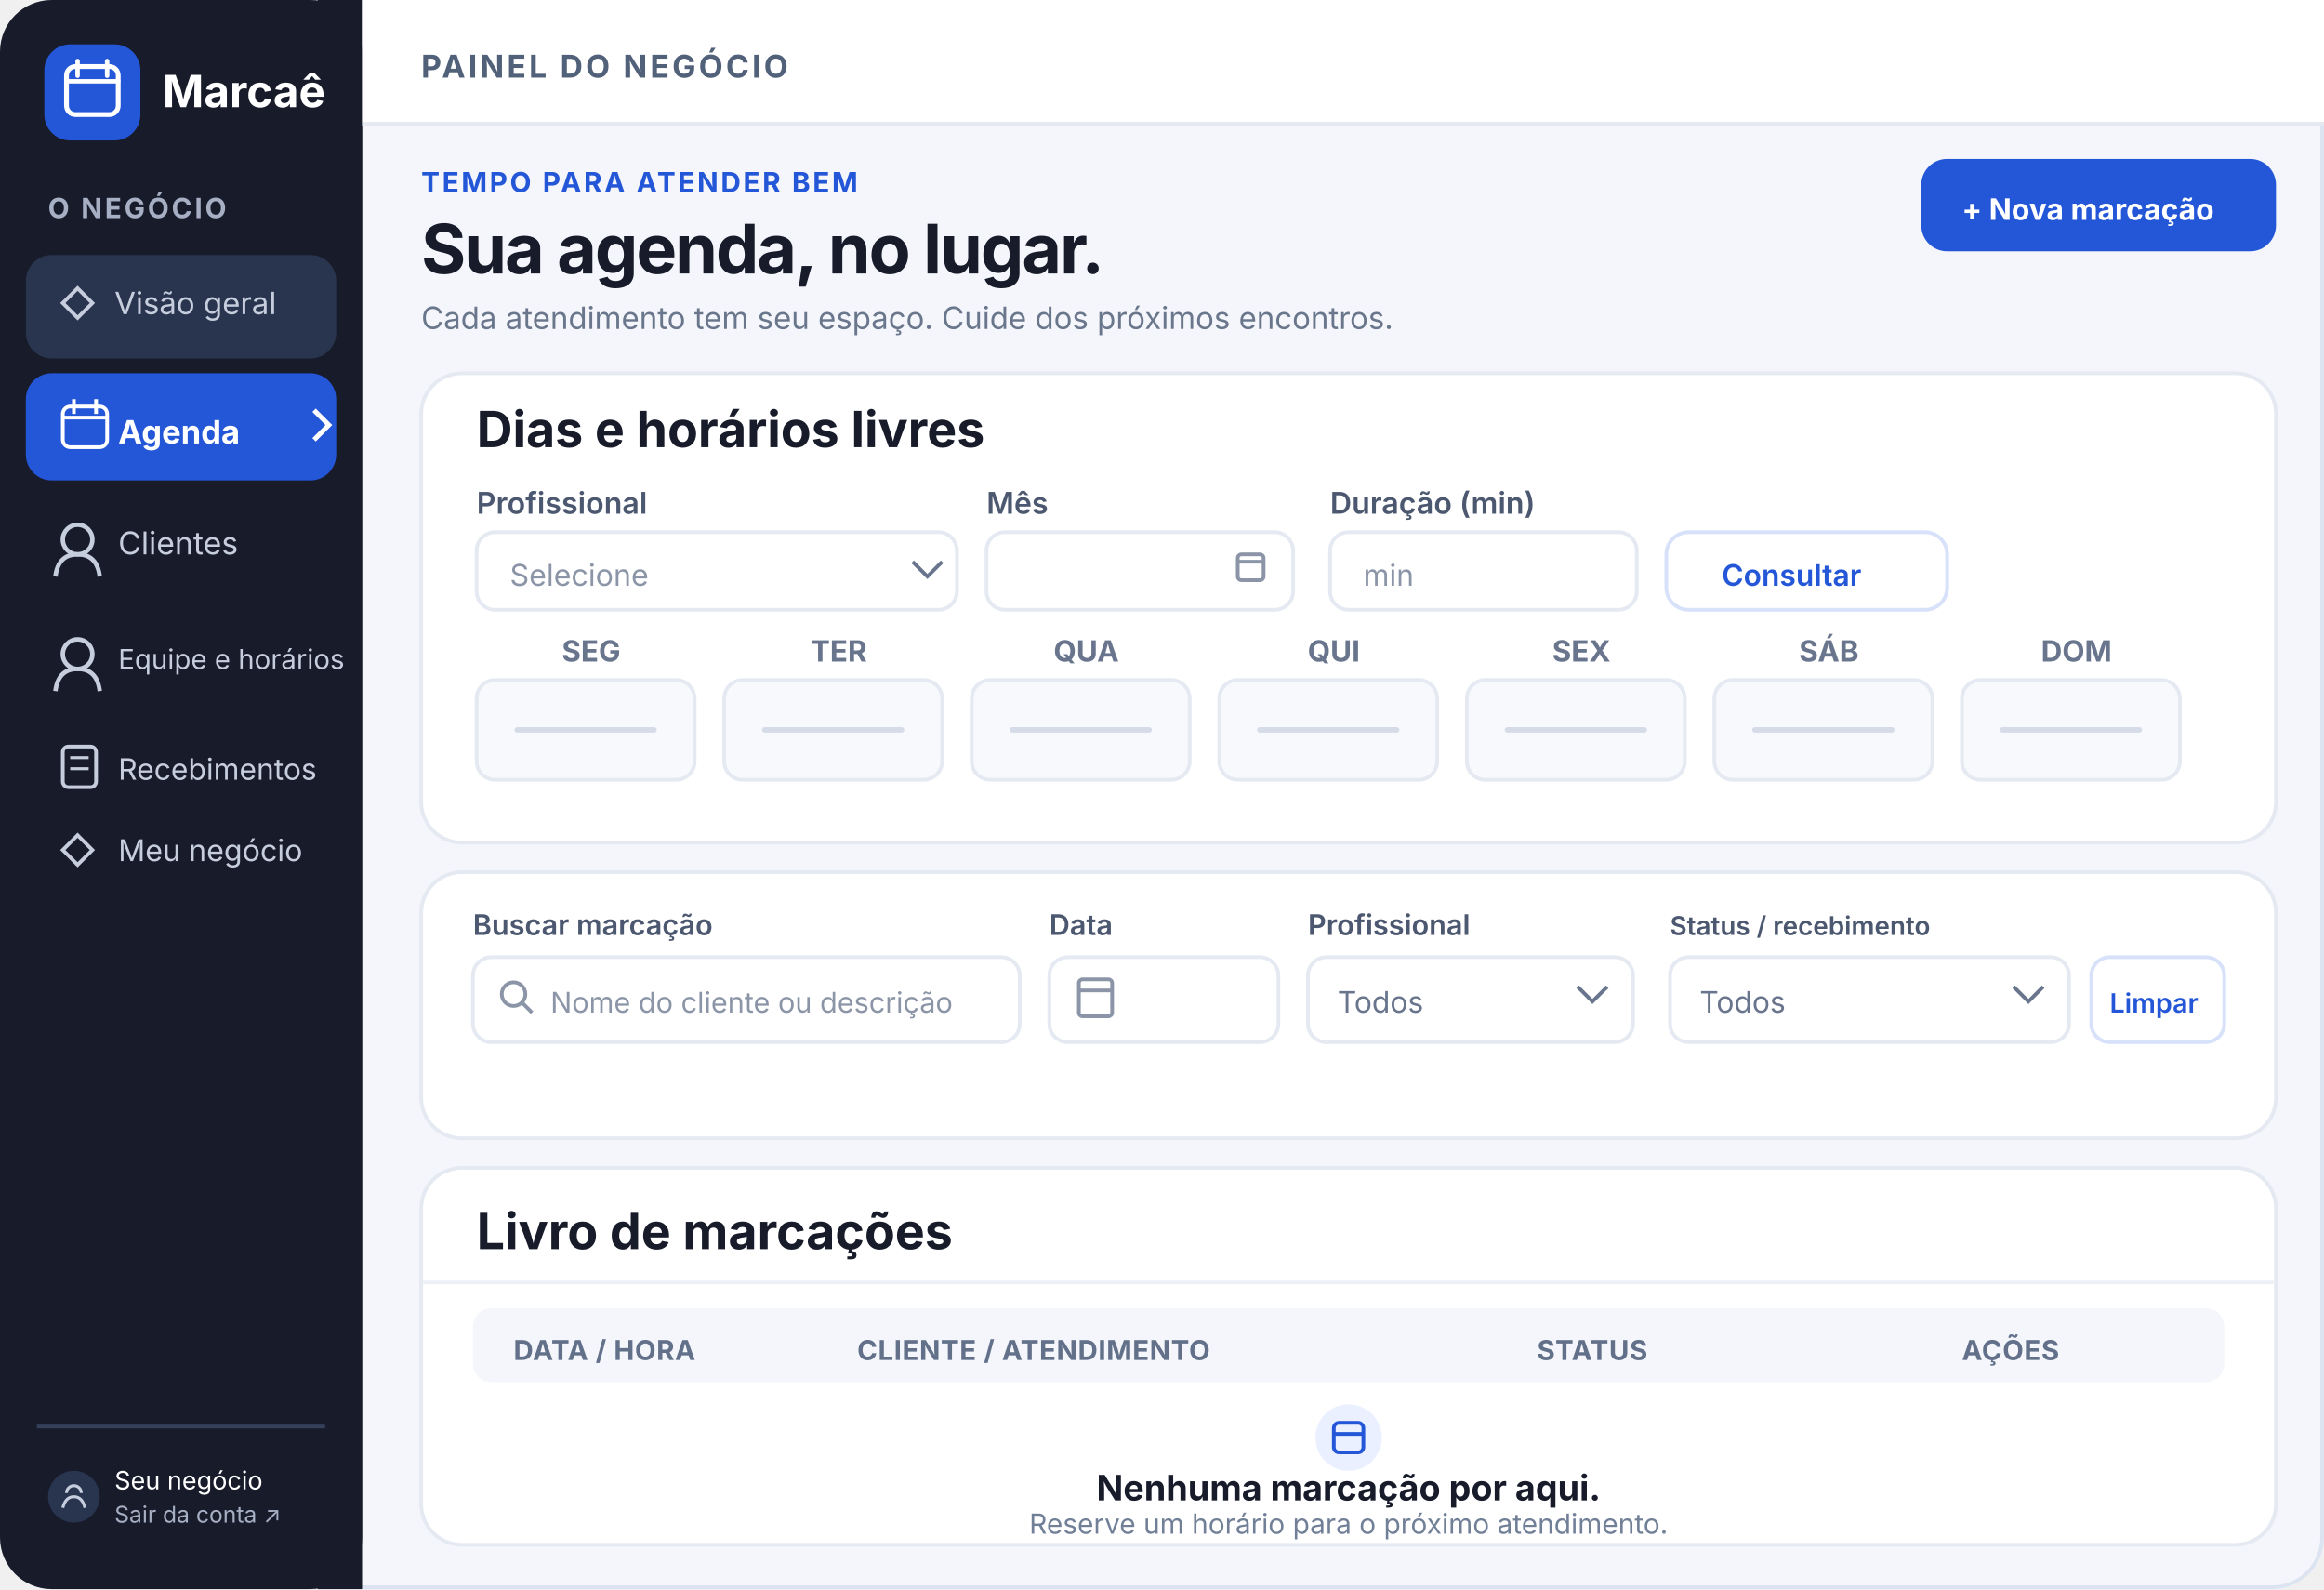
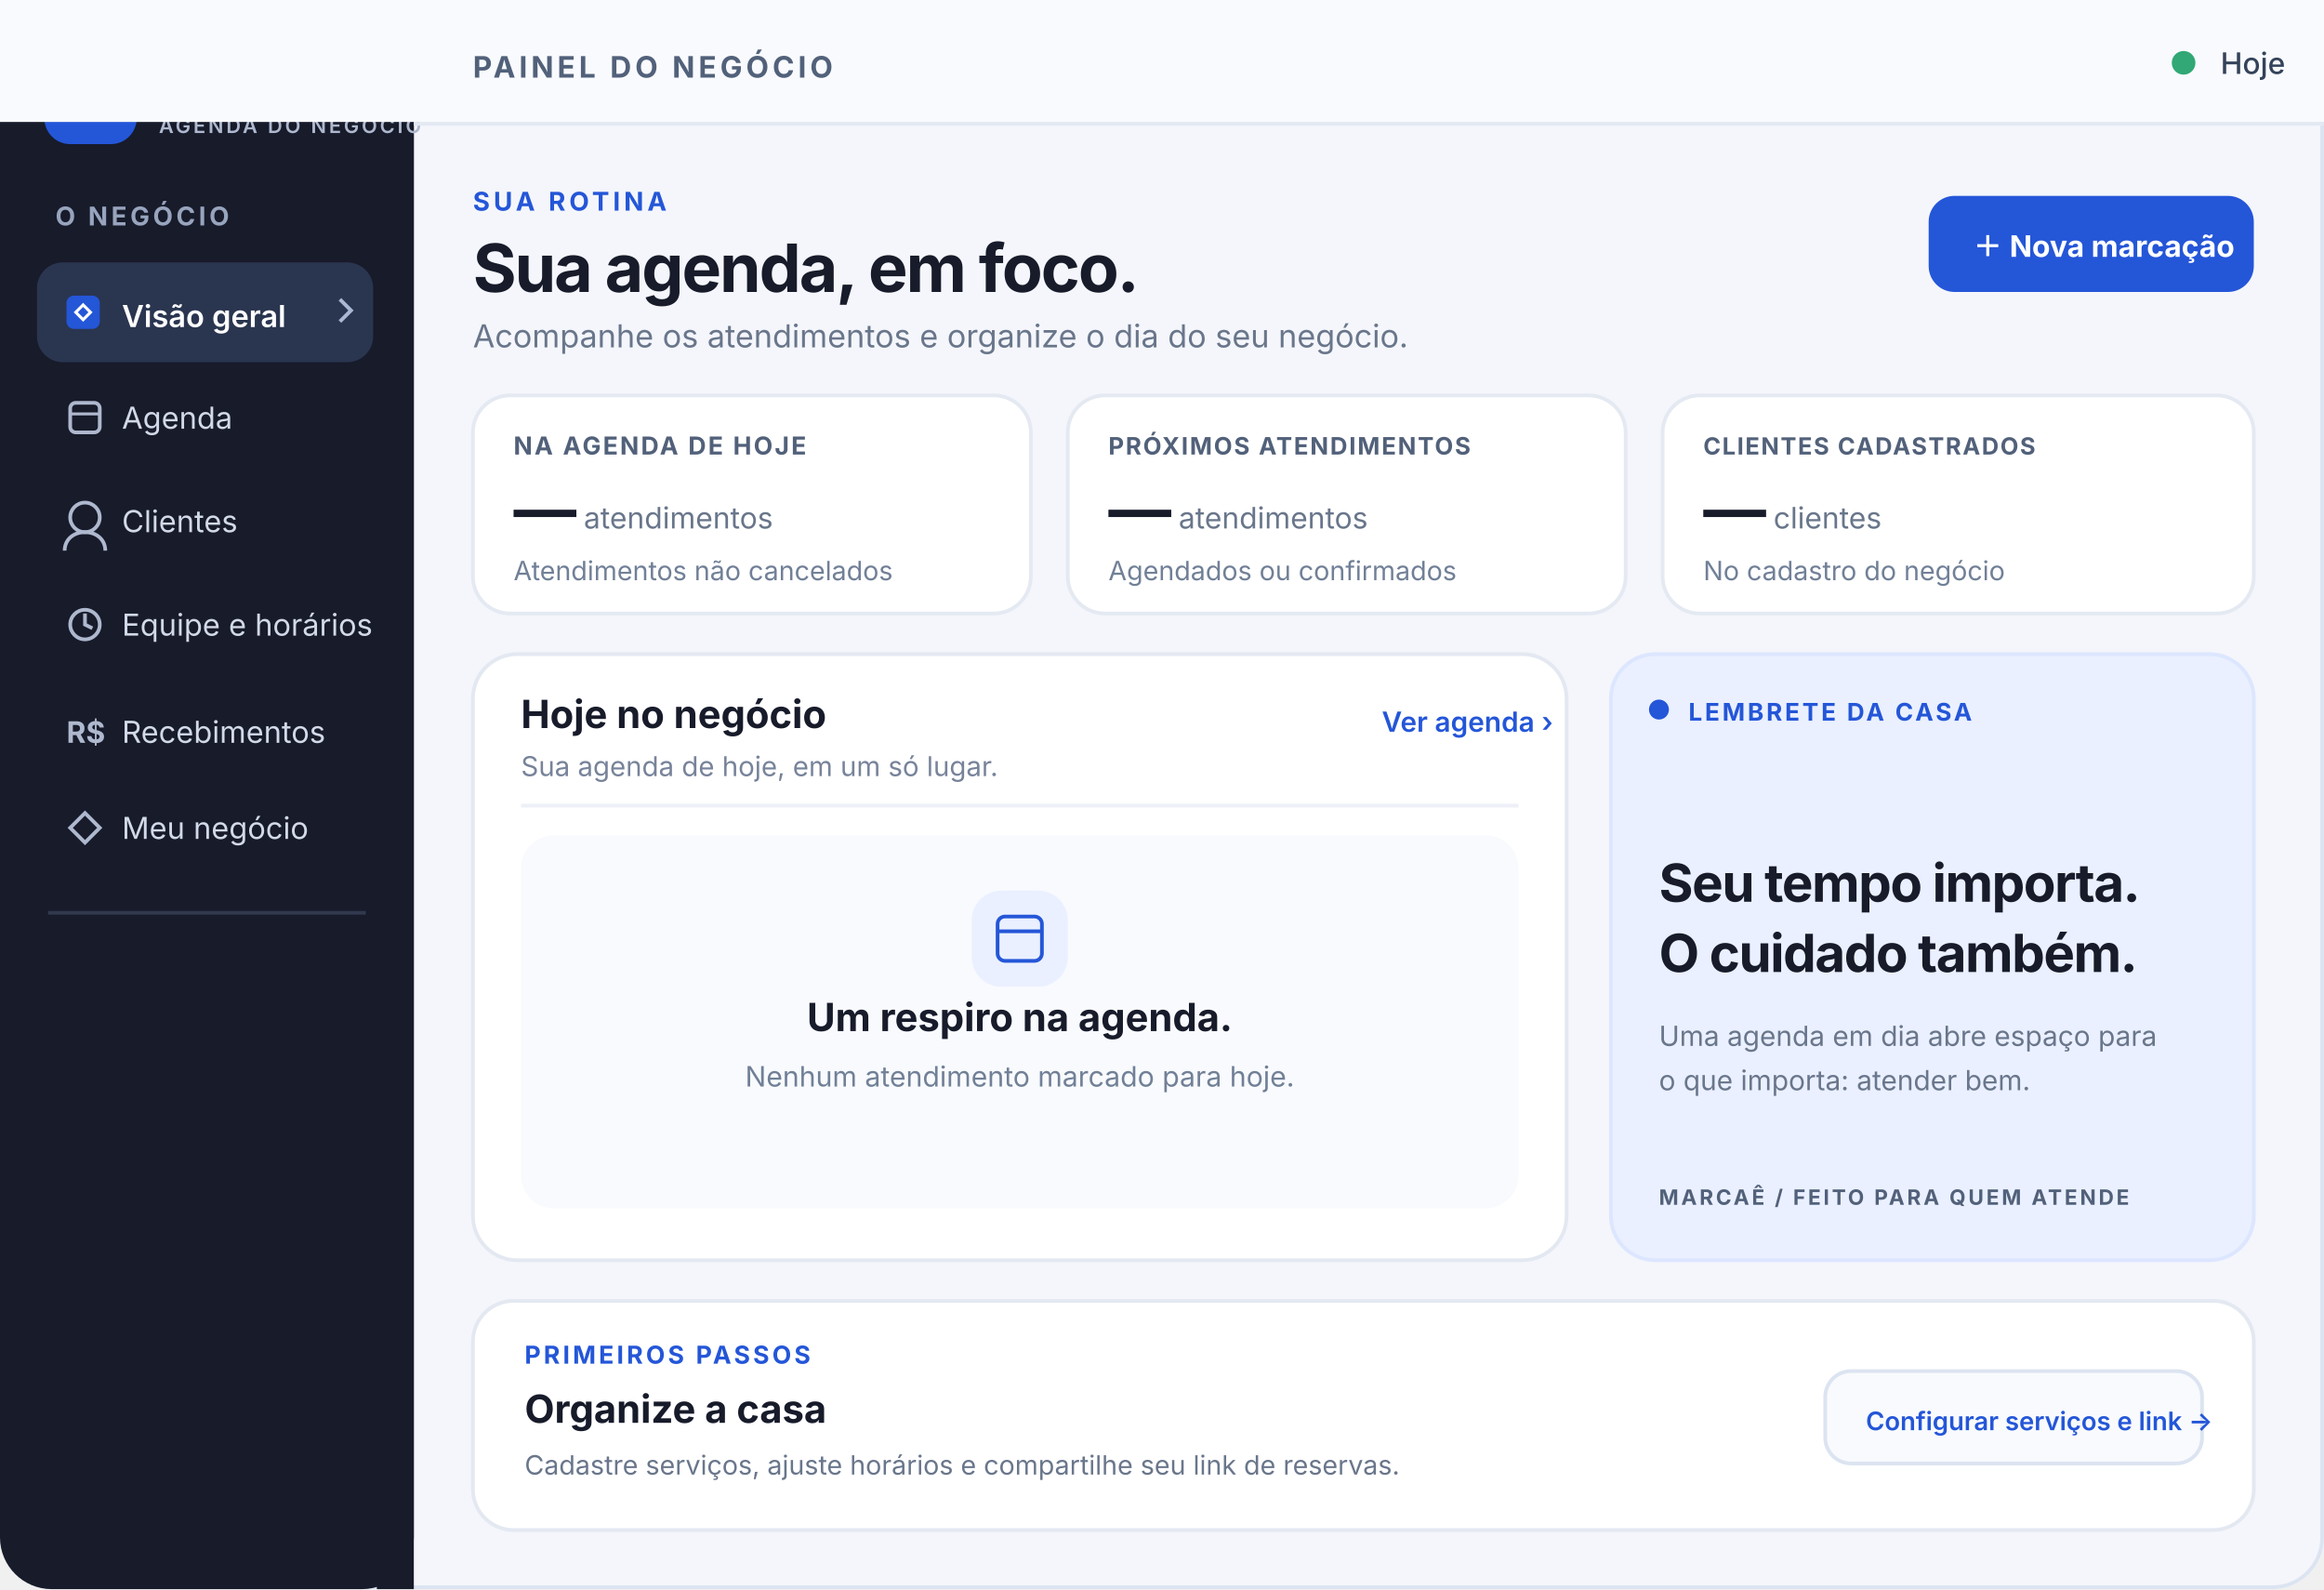
- <svg xmlns="http://www.w3.org/2000/svg" width="629" height="430" viewBox="0 0 629 430" preserveAspectRatio="xMidYMid meet">
+ <svg xmlns="http://www.w3.org/2000/svg" width="629" height="430" viewBox="0 0 629 430" style="width: 100%; height: 430px; flex-shrink: 0">
  <rect width="629" height="430" rx="14" fill="#F4F6FB" />
-   <rect x=".5" y=".5" width="628" height="429" rx="13.5" fill="none" stroke="#DCE4F1" />
-   <rect width="98" height="430" rx="14" fill="#171B2A" />
-   <rect x="86" width="12" height="430" fill="#171B2A" />
-   <rect x="12" y="12" width="26" height="26" rx="7" fill="#2456D8" />
-   <rect x="18" y="18" width="14" height="13" rx="2.4" fill="none" stroke="#fff" stroke-width="1.3" />
-   <path d="M18 22h14M21 16.5v4M29 16.5v4" fill="none" stroke="#fff" stroke-width="1.2" stroke-linecap="round" />
-   <text x="44" y="29" font-family="Inter,Arial,sans-serif" font-size="12" font-weight="700" fill="#fff">Marcaê</text>
-   <text x="13" y="59" font-family="Inter,Arial,sans-serif" font-size="7.5" font-weight="700" letter-spacing=".7" fill="#A6AFC3">O NEGÓCIO</text>
-   <rect x="7" y="69" width="84" height="28" rx="7" fill="#29344F" />
-   <path d="M17 82l4-4 4 4-4 4z" fill="none" stroke="#C6CDDD" />
-   <text x="31" y="85" font-family="Inter,Arial,sans-serif" font-size="8.3" fill="#C6CDDD">Visão geral</text>
-   <rect x="7" y="101" width="84" height="29" rx="7" fill="#2456D8" />
-   <rect x="17" y="110" width="12" height="11" rx="2" fill="none" stroke="#fff" />
-   <path d="M17 113h12M20 108v4M26 108v4" fill="none" stroke="#fff" />
-   <text x="32" y="120" font-family="Inter,Arial,sans-serif" font-size="8.7" font-weight="700" fill="#fff">Agenda</text>
-   <path d="M85 111l4 4-4 4" fill="none" stroke="#fff" stroke-width="1.3" />
-   <circle cx="21" cy="146" r="4" fill="none" stroke="#C6CDDD" stroke-width="1.2" />
-   <path d="M15 156c.5-4 2.5-6 6-6s5.5 2 6 6" fill="none" stroke="#C6CDDD" stroke-width="1.2" />
-   <text x="32" y="150" font-family="Inter,Arial,sans-serif" font-size="8.5" fill="#C6CDDD">Clientes</text>
-   <circle cx="21" cy="177" r="4" fill="none" stroke="#C6CDDD" stroke-width="1.2" />
-   <path d="M15 187c.5-4 2.5-6 6-6s5.5 2 6 6" fill="none" stroke="#C6CDDD" stroke-width="1.2" />
-   <text x="32" y="181" font-family="Inter,Arial,sans-serif" font-size="7.4" fill="#C6CDDD">Equipe e horários</text>
-   <rect x="17" y="202" width="9" height="11" rx="1.5" fill="none" stroke="#C6CDDD" />
-   <path d="M19 205h5M19 208h5" stroke="#C6CDDD" stroke-width=".8" />
-   <text x="32" y="211" font-family="Inter,Arial,sans-serif" font-size="8" fill="#C6CDDD">Recebimentos</text>
-   <path d="M21 226l4 4-4 4-4-4z" fill="none" stroke="#C6CDDD" />
-   <text x="32" y="233" font-family="Inter,Arial,sans-serif" font-size="8.1" fill="#C6CDDD">Meu negócio</text>
-   <line x1="10" y1="386" x2="88" y2="386" stroke="#35405B" />
-   <circle cx="20" cy="405" r="7" fill="#29344F" />
-   <path d="M18 404a2 2 0 1 1 4 0m-5 4c.5-2 1.5-3 3-3s2.5 1 3 3" fill="none" stroke="#C6CDDD" stroke-width=".8" />
-   <text x="31" y="403" font-family="Inter,Arial,sans-serif" font-size="6.8" fill="#fff">Seu negócio</text>
-   <text x="31" y="412" font-family="Inter,Arial,sans-serif" font-size="6.2" fill="#A6AFC3">Sair da conta ↗</text>
-   <rect x="98" width="531" height="33" fill="#fff" />
-   <line x1="98" y1="33.5" x2="629" y2="33.5" stroke="#E5E9F1" />
-   <text x="114" y="21" font-family="Inter,Arial,sans-serif" font-size="8.5" font-weight="700" letter-spacing=".8" fill="#52617A">PAINEL DO NEGÓCIO</text>
-   <text x="114" y="52" font-family="Inter,Arial,sans-serif" font-size="7.5" font-weight="700" letter-spacing=".65" fill="#2456D8">TEMPO PARA ATENDER BEM</text>
-   <text x="114" y="74" font-family="Inter,Arial,sans-serif" font-size="18.5" font-weight="700" letter-spacing="-.5" fill="#171B2A">Sua agenda, no lugar.</text>
-   <text x="114" y="89" font-family="Inter,Arial,sans-serif" font-size="8.3" fill="#69768B">Cada atendimento tem seu espaço. Cuide dos próximos encontros.</text>
-   <rect x="520" y="43" width="96" height="25" rx="7" fill="#2456D8" />
-   <text x="531" y="59.5" font-family="Inter,Arial,sans-serif" font-size="8" font-weight="700" fill="#fff">+ Nova marcação</text>
-   <rect x="114" y="101" width="502" height="127" rx="11" fill="#fff" stroke="#E5E9F1" />
-   <text x="129" y="121" font-family="Inter,Arial,sans-serif" font-size="13.5" font-weight="700" fill="#171B2A">Dias e horários livres</text>
-   <g font-family="Inter,Arial,sans-serif" font-size="8.1" font-weight="600" fill="#4C5870">
-     <text x="129" y="139">Profissional</text>
-     <text x="267" y="139">Mês</text>
-     <text x="360" y="139">Duração (min)</text>
+   <rect x="0.5" y="0.5" width="628" height="429" rx="13.5" fill="none" stroke="#DCE4F1" />
+   <rect x="0" y="0" width="112" height="430" rx="14" fill="#171B2A" />
+   <rect x="102" y="0" width="10" height="430" fill="#171B2A" />
+   <rect x="12" y="14" width="25" height="25" rx="7" fill="#2456D8" />
+   <rect x="18" y="20" width="13" height="12" rx="2.2" fill="none" stroke="#FFFFFF" stroke-width="1.2" />
+   <line x1="18" y1="23.5" x2="31" y2="23.5" stroke="#FFFFFF" />
+   <line x1="21" y1="18.5" x2="21" y2="22" stroke="#FFFFFF" stroke-width="1.2" stroke-linecap="round" />
+   <line x1="28" y1="18.5" x2="28" y2="22" stroke="#FFFFFF" stroke-width="1.2" stroke-linecap="round" />
+   <text x="43" y="27" font-family="Inter,Arial,sans-serif" font-size="12" font-weight="700" fill="#FFFFFF">
+     Marcaê
+   </text>
+   <text x="43" y="36" font-family="Inter,Arial,sans-serif" font-size="5.5" font-weight="600" letter-spacing=".7" fill="#AEB8CE">
+     AGENDA DO NEGÓCIO
+   </text>
+   <text x="15" y="61" font-family="Inter,Arial,sans-serif" font-size="7" font-weight="700" letter-spacing=".9" fill="#98A4BD">
+     O NEGÓCIO
+   </text>
+   <rect x="10" y="71" width="91" height="27" rx="7" fill="#2A3550" />
+   <rect x="18" y="80" width="9" height="9" rx="2" fill="#2456D8" />
+   <path d="M20.5 84.5l2-2 2 2-2 2z" fill="none" stroke="#FFFFFF" stroke-width="0.8" />
+   <text x="33" y="88.5" font-family="Inter,Arial,sans-serif" font-size="8.2" font-weight="600" fill="#FFFFFF">
+     Visão geral
+   </text>
+   <path d="M92 81l3 3-3 3" fill="none" stroke="#AAB8D4" />
+   <g font-family="Inter,Arial,sans-serif" font-size="8.2">
+     <rect x="19" y="109" width="8" height="8" rx="1.5" fill="none" stroke="#AEB8CE" />
+     <line x1="19" y1="112" x2="27" y2="112" stroke="#AEB8CE" stroke-width="0.8" />
+     <text x="33" y="116" fill="#D2D9E8">
+       Agenda
+     </text>
+     <circle cx="23" cy="140" r="4" fill="none" stroke="#AEB8CE" />
+     <path d="M17.5 149c0-3 2.4-5 5.5-5s5.5 2 5.5 5" fill="none" stroke="#AEB8CE" />
+     <text x="33" y="144" fill="#D2D9E8">
+       Clientes
+     </text>
+     <circle cx="23" cy="169" r="4" fill="none" stroke="#AEB8CE" />
+     <path d="M23 166v3l2 1" fill="none" stroke="#AEB8CE" />
+     <text x="33" y="172" fill="#D2D9E8">
+       Equipe e horários
+     </text>
+     <text x="18" y="201" font-size="8" font-weight="700" fill="#AEB8CE">
+       R$
+     </text>
+     <text x="33" y="201" fill="#D2D9E8">
+       Recebimentos
+     </text>
+     <path d="M23 220l4 4-4 4-4-4z" fill="none" stroke="#AEB8CE" />
+     <text x="33" y="227" fill="#D2D9E8">
+       Meu negócio
+     </text>
  </g>
-   <rect x="129" y="144" width="130" height="21" rx="5" fill="#fff" stroke="#E5E9F1" />
-   <text x="138" y="158.5" font-family="Inter,Arial,sans-serif" font-size="8.1" fill="#8B95A7">Selecione</text>
-   <path d="M247 152l4 4 4-4" fill="none" stroke="#68758D" />
-   <rect x="267" y="144" width="83" height="21" rx="5" fill="#fff" stroke="#E5E9F1" />
-   <rect x="335" y="150" width="7" height="7" rx="1" fill="none" stroke="#8B95A7" />
-   <path d="M335 152h7" stroke="#8B95A7" />
-   <rect x="360" y="144" width="83" height="21" rx="5" fill="#fff" stroke="#E5E9F1" />
-   <text x="369" y="158.5" font-family="Inter,Arial,sans-serif" font-size="8" fill="#8B95A7">min</text>
-   <rect x="451" y="144" width="76" height="21" rx="6" fill="#fff" stroke="#D7E2FA" />
-   <text x="466" y="158.5" font-family="Inter,Arial,sans-serif" font-size="8" font-weight="600" fill="#2456D8">Consultar</text>
-   <g font-family="Inter,Arial,sans-serif" font-size="7.9" font-weight="700" fill="#68758D" text-anchor="middle">
-     <text x="160" y="179">SEG</text>
-     <text x="227" y="179">TER</text>
-     <text x="294" y="179">QUA</text>
-     <text x="361" y="179">QUI</text>
-     <text x="428" y="179">SEX</text>
-     <text x="495" y="179">SÁB</text>
-     <text x="562" y="179">DOM</text>
+   <line x1="13" y1="247" x2="99" y2="247" stroke="#30394E" />
+   <rect x="0" y="0" width="629" height="33" fill="#F8FAFD" style="translate: 112px 0px" />
+   <line x1="112" y1="33.5" x2="629" y2="33.5" stroke="#E3E9F2" />
+   <text x="128" y="21" font-family="Inter,Arial,sans-serif" font-size="8" font-weight="700" letter-spacing="1" fill="#52617A">
+     PAINEL DO NEGÓCIO
+   </text>
+   <circle cx="591" cy="17" r="3.2" fill="#31A875" />
+   <text x="601" y="20" font-family="Inter,Arial,sans-serif" font-size="8" font-weight="500" fill="#34425A">
+     Hoje
+   </text>
+   <text x="128" y="57" font-family="Inter,Arial,sans-serif" font-size="7" font-weight="700" letter-spacing="1" fill="#2456D8">
+     SUA ROTINA
+   </text>
+   <text x="128" y="79" font-family="Inter,Arial,sans-serif" font-size="18" font-weight="750" letter-spacing="-.5" fill="#171B2A">
+     Sua agenda, em foco.
+   </text>
+   <text x="128" y="94" font-family="Inter,Arial,sans-serif" font-size="8.6" fill="#69768B">
+     Acompanhe os atendimentos e organize o dia do seu negócio.
+   </text>
+   <rect x="522" y="53" width="88" height="26" rx="7" fill="#2456D8" />
+   <text x="534" y="69.5" font-family="Inter,Arial,sans-serif" font-size="8" font-weight="650" fill="#FFFFFF">
+     ＋ Nova marcação
+   </text>
+   <g>
+     <rect x="128" y="107" width="151" height="59" rx="10" fill="#FFFFFF" stroke="#E4E9F2" />
+     <rect x="289" y="107" width="151" height="59" rx="10" fill="#FFFFFF" stroke="#E4E9F2" />
+     <rect x="450" y="107" width="160" height="59" rx="10" fill="#FFFFFF" stroke="#E4E9F2" />
+     <text x="139" y="123" font-family="Inter,Arial,sans-serif" font-size="6.7" font-weight="700" letter-spacing=".55" fill="#52617A">
+       NA AGENDA DE HOJE
+     </text>
+     <text x="139" y="144" font-family="Inter,Arial,sans-serif" font-size="17" font-weight="700" fill="#171B2A">
+       —
+     </text>
+     <text x="158" y="143" font-family="Inter,Arial,sans-serif" font-size="8" fill="#69768B">
+       atendimentos
+     </text>
+     <text x="139" y="157" font-family="Inter,Arial,sans-serif" font-size="7.2" fill="#718097">
+       Atendimentos não cancelados
+     </text>
+     <text x="300" y="123" font-family="Inter,Arial,sans-serif" font-size="6.5" font-weight="700" letter-spacing=".45" fill="#52617A">
+       PRÓXIMOS ATENDIMENTOS
+     </text>
+     <text x="300" y="144" font-family="Inter,Arial,sans-serif" font-size="17" font-weight="700" fill="#171B2A">
+       —
+     </text>
+     <text x="319" y="143" font-family="Inter,Arial,sans-serif" font-size="8" fill="#69768B">
+       atendimentos
+     </text>
+     <text x="300" y="157" font-family="Inter,Arial,sans-serif" font-size="7.2" fill="#718097">
+       Agendados ou confirmados
+     </text>
+     <text x="461" y="123" font-family="Inter,Arial,sans-serif" font-size="6.4" font-weight="700" letter-spacing=".4" fill="#52617A">
+       CLIENTES CADASTRADOS
+     </text>
+     <text x="461" y="144" font-family="Inter,Arial,sans-serif" font-size="17" font-weight="700" fill="#171B2A">
+       —
+     </text>
+     <text x="480" y="143" font-family="Inter,Arial,sans-serif" font-size="8" fill="#69768B">
+       clientes
+     </text>
+     <text x="461" y="157" font-family="Inter,Arial,sans-serif" font-size="7.2" fill="#718097">
+       No cadastro do negócio
+     </text>
  </g>
-   <g fill="#F8F9FC" stroke="#E5E9F1">
-     <rect x="129" y="184" width="59" height="27" rx="5" />
-     <rect x="196" y="184" width="59" height="27" rx="5" />
-     <rect x="263" y="184" width="59" height="27" rx="5" />
-     <rect x="330" y="184" width="59" height="27" rx="5" />
-     <rect x="397" y="184" width="59" height="27" rx="5" />
-     <rect x="464" y="184" width="59" height="27" rx="5" />
-     <rect x="531" y="184" width="59" height="27" rx="5" />
-   </g>
-   <g stroke="#D5DCE8" stroke-width="1.5" stroke-linecap="round">
-     <line x1="140" y1="197.5" x2="177" y2="197.5" />
-     <line x1="207" y1="197.5" x2="244" y2="197.5" />
-     <line x1="274" y1="197.5" x2="311" y2="197.5" />
-     <line x1="341" y1="197.5" x2="378" y2="197.5" />
-     <line x1="408" y1="197.5" x2="445" y2="197.5" />
-     <line x1="475" y1="197.5" x2="512" y2="197.5" />
-     <line x1="542" y1="197.5" x2="579" y2="197.5" />
-   </g>
-   <rect x="114" y="236" width="502" height="72" rx="11" fill="#fff" stroke="#E5E9F1" />
-   <g font-family="Inter,Arial,sans-serif" font-size="7.7" font-weight="600" fill="#4C5870">
-     <text x="128" y="253">Buscar marcação</text>
-     <text x="284" y="253">Data</text>
-     <text x="354" y="253">Profissional</text>
-     <text x="452" y="253" font-size="7">Status / recebimento</text>
-   </g>
-   <rect x="128" y="259" width="148" height="23" rx="5" fill="#fff" stroke="#E5E9F1" />
-   <circle cx="139" cy="269" r="3.2" fill="none" stroke="#8B95A7" />
-   <line x1="141.4" y1="271.4" x2="144" y2="274" stroke="#8B95A7" />
-   <text x="149" y="274" font-family="Inter,Arial,sans-serif" font-size="7.7" fill="#8B95A7">Nome do cliente ou descrição</text>
-   <rect x="284" y="259" width="62" height="23" rx="5" fill="#fff" stroke="#E5E9F1" />
-   <rect x="292" y="265" width="9" height="10" rx="1" fill="none" stroke="#8B95A7" />
-   <path d="M292 268h9" stroke="#8B95A7" />
-   <rect x="354" y="259" width="88" height="23" rx="5" fill="#fff" stroke="#E5E9F1" />
-   <text x="362" y="274" font-family="Inter,Arial,sans-serif" font-size="8" fill="#68758D">Todos</text>
-   <path d="M427 267l4 4 4-4" fill="none" stroke="#68758D" />
-   <rect x="452" y="259" width="108" height="23" rx="5" fill="#fff" stroke="#E5E9F1" />
-   <text x="460" y="274" font-family="Inter,Arial,sans-serif" font-size="8" fill="#68758D">Todos</text>
-   <path d="M545 267l4 4 4-4" fill="none" stroke="#68758D" />
-   <rect x="566" y="259" width="36" height="23" rx="5" fill="#fff" stroke="#D7E2FA" />
-   <text x="571" y="274" font-family="Inter,Arial,sans-serif" font-size="7.2" font-weight="600" fill="#2456D8">Limpar</text>
-   <rect x="114" y="316" width="502" height="102" rx="11" fill="#fff" stroke="#E5E9F1" />
-   <text x="129" y="338" font-family="Inter,Arial,sans-serif" font-size="13.5" font-weight="700" fill="#171B2A">Livro de marcações</text>
-   <line x1="114.5" y1="347" x2="615.5" y2="347" stroke="#EDF0F6" />
-   <rect x="128" y="354" width="474" height="20" rx="5" fill="#F4F6FB" />
-   <g font-family="Inter,Arial,sans-serif" font-size="7.4" font-weight="700" letter-spacing=".15" fill="#627089">
-     <text x="139" y="368">DATA / HORA</text>
-     <text x="232" y="368">CLIENTE / ATENDIMENTO</text>
-     <text x="416" y="368">STATUS</text>
-     <text x="531" y="368">AÇÕES</text>
-   </g>
-   <circle cx="365" cy="389" r="9" fill="#EAF0FF" />
-   <rect x="361" y="385" width="8" height="8" rx="1.4" fill="none" stroke="#2456D8" />
-   <path d="M361 388h8" stroke="#2456D8" />
-   <text x="365" y="406" text-anchor="middle" font-family="Inter,Arial,sans-serif" font-size="9.5" font-weight="700" fill="#171B2A">Nenhuma marcação por aqui.</text>
-   <text x="365" y="415" text-anchor="middle" font-family="Inter,Arial,sans-serif" font-size="7.5" fill="#718097">Reserve um horário para o próximo atendimento.</text>
+   <rect x="128" y="177" width="296" height="164" rx="12" fill="#FFFFFF" stroke="#E3E8F1" />
+   <text x="141" y="197" font-family="Inter,Arial,sans-serif" font-size="10.5" font-weight="700" fill="#171B2A">
+     Hoje no negócio
+   </text>
+   <text x="141" y="210" font-family="Inter,Arial,sans-serif" font-size="7.4" fill="#77839A">
+     Sua agenda de hoje, em um só lugar.
+   </text>
+   <text x="374" y="198" font-family="Inter,Arial,sans-serif" font-size="7.5" font-weight="600" fill="#2456D8">
+     Ver agenda ›
+   </text>
+   <line x1="141" y1="218" x2="411" y2="218" stroke="#EDF0F6" />
+   <rect x="141" y="226" width="270" height="101" rx="9" fill="#F8FAFD" />
+   <rect x="263" y="241" width="26" height="26" rx="8" fill="#EAF0FF" />
+   <rect x="270" y="248" width="12" height="12" rx="2" fill="none" stroke="#2456D8" />
+   <line x1="270" y1="252" x2="282" y2="252" stroke="#2456D8" />
+   <text x="276" y="279" text-anchor="middle" font-family="Inter,Arial,sans-serif" font-size="10.5" font-weight="650" fill="#171B2A">
+     Um respiro na agenda.
+   </text>
+   <text x="276" y="294" text-anchor="middle" font-family="Inter,Arial,sans-serif" font-size="7.6" fill="#718097">
+     Nenhum atendimento marcado para hoje.
+   </text>
+   <rect x="436" y="177" width="174" height="164" rx="12" fill="#EAF0FF" stroke="#DCE6FF" />
+   <circle cx="449" cy="192" r="2.7" fill="#2456D8" />
+   <text x="457" y="195" font-family="Inter,Arial,sans-serif" font-size="6.6" font-weight="700" letter-spacing=".7" fill="#2456D8">
+     LEMBRETE DA CASA
+   </text>
+   <text x="449" y="244" font-family="Inter,Arial,sans-serif" font-size="14.2" font-weight="750" letter-spacing="-.35" fill="#171B2A">
+     Seu tempo importa.
+   </text>
+   <text x="449" y="263" font-family="Inter,Arial,sans-serif" font-size="14.2" font-weight="750" letter-spacing="-.35" fill="#171B2A">
+     O cuidado também.
+   </text>
+   <text x="449" y="283" font-family="Inter,Arial,sans-serif" font-size="7.5" fill="#69768B">
+     Uma agenda em dia abre espaço para
+   </text>
+   <text x="449" y="295" font-family="Inter,Arial,sans-serif" font-size="7.5" fill="#69768B">
+     o que importa: atender bem.
+   </text>
+   <text x="449" y="326" font-family="Inter,Arial,sans-serif" font-size="5.7" font-weight="700" letter-spacing=".7" fill="#52617A">
+     MARCAÊ / FEITO PARA QUEM ATENDE
+   </text>
+   <rect x="128" y="352" width="482" height="62" rx="11" fill="#FFFFFF" stroke="#E3E8F1" />
+   <text x="142" y="369" font-family="Inter,Arial,sans-serif" font-size="6.7" font-weight="700" letter-spacing=".8" fill="#2456D8">
+     PRIMEIROS PASSOS
+   </text>
+   <text x="142" y="385" font-family="Inter,Arial,sans-serif" font-size="10.5" font-weight="700" fill="#171B2A">
+     Organize a casa
+   </text>
+   <text x="142" y="399" font-family="Inter,Arial,sans-serif" font-size="7.2" fill="#69768B">
+     Cadastre serviços, ajuste horários e compartilhe seu link de reservas.
+   </text>
+   <rect x="494" y="371" width="102" height="25" rx="7" fill="#F8FAFD" stroke="#DCE4F1" />
+   <text x="505" y="387" font-family="Inter,Arial,sans-serif" font-size="6.9" font-weight="600" fill="#2456D8">
+     Configurar serviços e link →
+   </text>
</svg>
